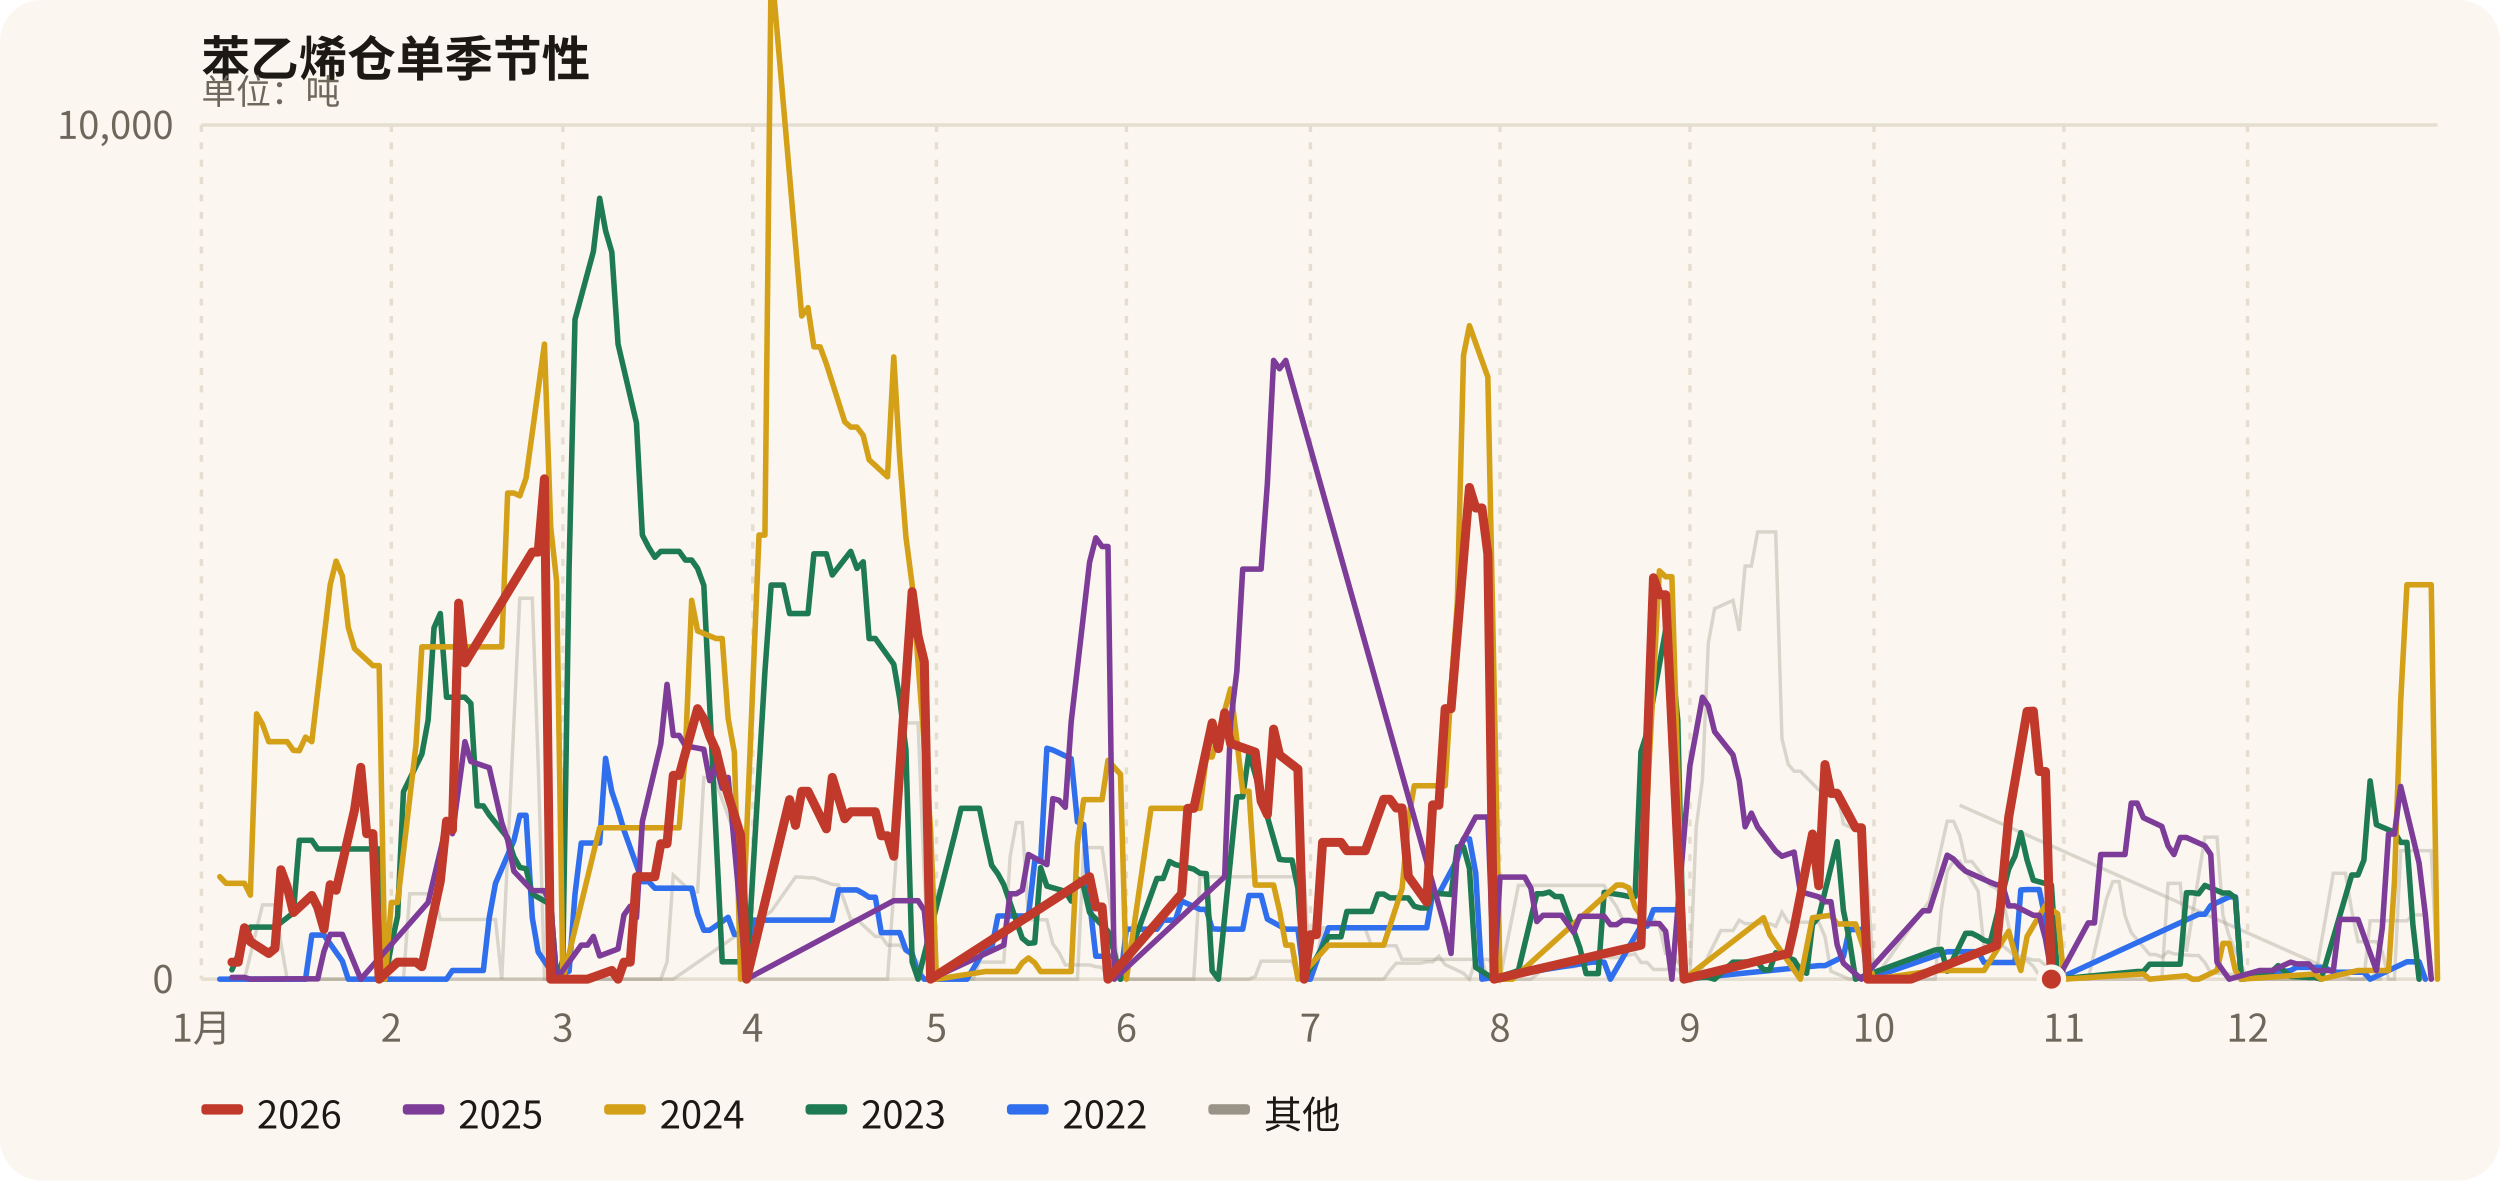
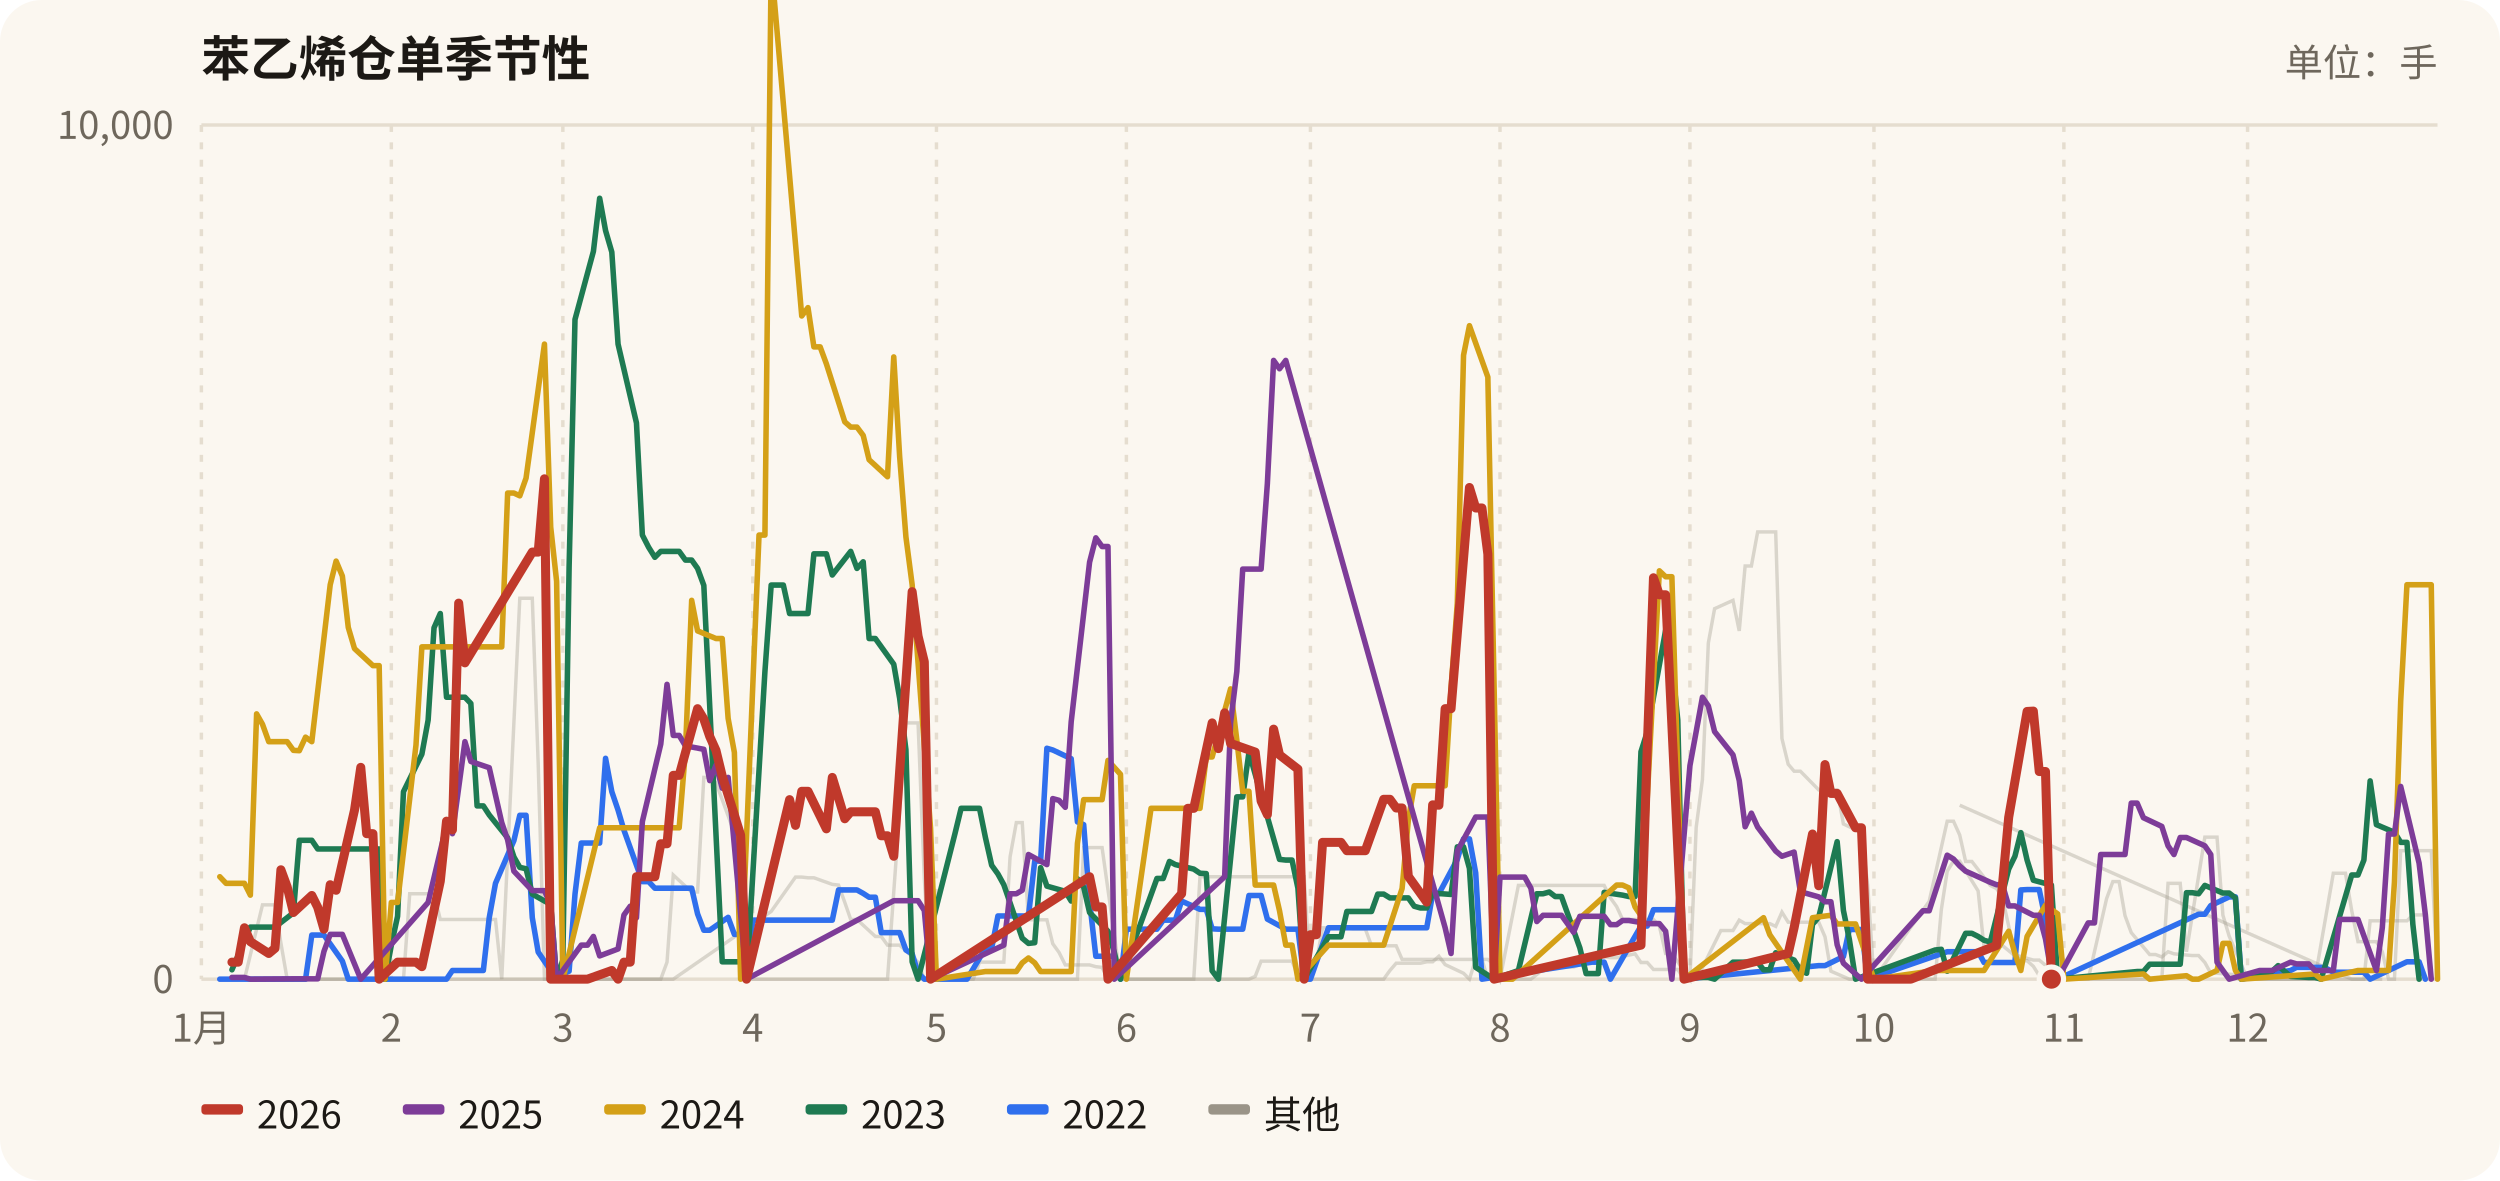
<svg xmlns="http://www.w3.org/2000/svg" viewBox="0 0 720 340" width="100%" height="auto" class="season-svg" role="img" aria-label="苯乙烯仓单季节性">
  <rect x="0" y="0" width="720" height="340" fill="var(--chart-bg,#fbf7f0)" rx="12" />
  <line x1="58" y1="282.0" x2="702" y2="282.0" stroke="var(--chart-grid,#e5ddcf)" stroke-width="1" />
  <text x="50" y="286.0" text-anchor="end" font-size="11" fill="var(--chart-muted,#6e675c)" font-family="Noto Sans CJK SC, Noto Sans SC, sans-serif">0</text>
  <line x1="58" y1="36.0" x2="702" y2="36.0" stroke="var(--chart-grid,#e5ddcf)" stroke-width="1" />
  <text x="50" y="40.0" text-anchor="end" font-size="11" fill="var(--chart-muted,#6e675c)" font-family="Noto Sans CJK SC, Noto Sans SC, sans-serif">10,000</text>
  <line x1="58.0" y1="36" x2="58.0" y2="282" stroke="var(--chart-grid,#e5ddcf)" stroke-width="1" stroke-dasharray="2 3" />
  <text x="58.0" y="300" text-anchor="middle" font-size="11" fill="var(--chart-muted,#6e675c)" font-family="Noto Sans CJK SC, Noto Sans SC, sans-serif">1月</text>
  <line x1="112.7" y1="36" x2="112.7" y2="282" stroke="var(--chart-grid,#e5ddcf)" stroke-width="1" stroke-dasharray="2 3" />
  <text x="112.7" y="300" text-anchor="middle" font-size="11" fill="var(--chart-muted,#6e675c)" font-family="Noto Sans CJK SC, Noto Sans SC, sans-serif">2</text>
  <line x1="162.1" y1="36" x2="162.1" y2="282" stroke="var(--chart-grid,#e5ddcf)" stroke-width="1" stroke-dasharray="2 3" />
  <text x="162.1" y="300" text-anchor="middle" font-size="11" fill="var(--chart-muted,#6e675c)" font-family="Noto Sans CJK SC, Noto Sans SC, sans-serif">3</text>
  <line x1="216.8" y1="36" x2="216.8" y2="282" stroke="var(--chart-grid,#e5ddcf)" stroke-width="1" stroke-dasharray="2 3" />
  <text x="216.8" y="300" text-anchor="middle" font-size="11" fill="var(--chart-muted,#6e675c)" font-family="Noto Sans CJK SC, Noto Sans SC, sans-serif">4</text>
  <line x1="269.7" y1="36" x2="269.7" y2="282" stroke="var(--chart-grid,#e5ddcf)" stroke-width="1" stroke-dasharray="2 3" />
  <text x="269.7" y="300" text-anchor="middle" font-size="11" fill="var(--chart-muted,#6e675c)" font-family="Noto Sans CJK SC, Noto Sans SC, sans-serif">5</text>
  <line x1="324.4" y1="36" x2="324.4" y2="282" stroke="var(--chart-grid,#e5ddcf)" stroke-width="1" stroke-dasharray="2 3" />
  <text x="324.4" y="300" text-anchor="middle" font-size="11" fill="var(--chart-muted,#6e675c)" font-family="Noto Sans CJK SC, Noto Sans SC, sans-serif">6</text>
  <line x1="377.4" y1="36" x2="377.4" y2="282" stroke="var(--chart-grid,#e5ddcf)" stroke-width="1" stroke-dasharray="2 3" />
  <text x="377.4" y="300" text-anchor="middle" font-size="11" fill="var(--chart-muted,#6e675c)" font-family="Noto Sans CJK SC, Noto Sans SC, sans-serif">7</text>
  <line x1="432.0" y1="36" x2="432.0" y2="282" stroke="var(--chart-grid,#e5ddcf)" stroke-width="1" stroke-dasharray="2 3" />
  <text x="432.0" y="300" text-anchor="middle" font-size="11" fill="var(--chart-muted,#6e675c)" font-family="Noto Sans CJK SC, Noto Sans SC, sans-serif">8</text>
  <line x1="486.7" y1="36" x2="486.7" y2="282" stroke="var(--chart-grid,#e5ddcf)" stroke-width="1" stroke-dasharray="2 3" />
  <text x="486.7" y="300" text-anchor="middle" font-size="11" fill="var(--chart-muted,#6e675c)" font-family="Noto Sans CJK SC, Noto Sans SC, sans-serif">9</text>
  <line x1="539.7" y1="36" x2="539.7" y2="282" stroke="var(--chart-grid,#e5ddcf)" stroke-width="1" stroke-dasharray="2 3" />
  <text x="539.7" y="300" text-anchor="middle" font-size="11" fill="var(--chart-muted,#6e675c)" font-family="Noto Sans CJK SC, Noto Sans SC, sans-serif">10</text>
  <line x1="594.4" y1="36" x2="594.4" y2="282" stroke="var(--chart-grid,#e5ddcf)" stroke-width="1" stroke-dasharray="2 3" />
  <text x="594.4" y="300" text-anchor="middle" font-size="11" fill="var(--chart-muted,#6e675c)" font-family="Noto Sans CJK SC, Noto Sans SC, sans-serif">11</text>
  <line x1="647.3" y1="36" x2="647.3" y2="282" stroke="var(--chart-grid,#e5ddcf)" stroke-width="1" stroke-dasharray="2 3" />
  <text x="647.3" y="300" text-anchor="middle" font-size="11" fill="var(--chart-muted,#6e675c)" font-family="Noto Sans CJK SC, Noto Sans SC, sans-serif">12</text>
  <path d="M 564.4,231.9 L 677.3,282.0 L 686.1,282.0" fill="none" stroke="#9a9488" stroke-width="1" opacity="0.35" />
  <path d="M 70.4,282.0 L 82.7,282.0 L 93.3,282.0 L 148.0,282.0 L 153.3,282.0 L 155.0,282.0 L 156.8,282.0 L 169.2,282.0 L 193.9,282.0 L 222.1,262.5 L 229.1,252.6 L 230.9,252.6 L 232.7,252.8 L 234.4,252.8 L 239.7,254.7 L 241.5,254.9 L 243.3,259.9 L 245.0,264.8 L 246.8,264.8 L 252.1,269.7 L 253.8,269.7 L 255.6,272.2 L 257.4,272.2 L 259.1,272.2 L 264.4,277.1 L 266.2,282.0 L 268.0,282.0 L 269.7,282.0 L 280.3,282.0 L 282.1,277.1 L 283.8,277.1 L 289.1,277.1 L 290.9,246.8 L 292.7,236.9 L 294.4,236.9 L 296.2,264.9 L 301.5,264.9 L 303.2,271.8 L 305.0,274.3 L 306.8,277.9 L 308.5,277.9 L 313.8,277.9 L 315.6,278.4 L 317.4,278.6 L 319.1,282.0 L 320.9,282.0 L 326.2,282.0 L 328.0,282.0 L 329.7,282.0 L 331.5,282.0 L 333.2,282.0 L 338.5,282.0 L 340.3,282.0 L 342.1,282.0 L 343.8,282.0 L 345.6,252.5 L 350.9,252.5 L 352.7,252.5 L 354.4,252.5 L 356.2,252.5 L 357.9,252.5 L 363.2,252.5 L 365.0,252.5 L 366.8,252.5 L 375.6,252.5 L 377.4,282.0 L 379.1,277.1 L 380.9,267.2 L 382.6,267.2 L 387.9,267.2 L 389.7,267.5 L 391.5,267.5 L 393.2,267.5 L 395.0,272.4 L 400.3,272.4 L 402.1,272.4 L 403.8,276.3 L 405.6,276.3 L 407.3,276.3 L 412.6,276.3 L 414.4,276.3 L 416.2,276.3 L 417.9,276.3 L 419.7,276.3 L 425.0,276.3 L 426.8,276.3 L 428.5,276.3 L 430.3,277.8 L 432.0,282.0 L 437.3,255.0 L 439.1,255.0 L 440.9,255.0 L 442.6,255.0 L 444.4,255.0 L 449.7,255.0 L 451.5,255.0 L 453.2,255.0 L 455.0,255.0 L 456.8,255.0 L 462.0,255.0 L 463.8,258.6 L 465.6,261.1 L 467.3,264.8 L 469.1,264.8 L 474.4,264.8 L 476.2,264.8 L 477.9,266.7 L 479.7,274.6 L 481.5,274.6 L 486.7,282.0 L 488.5,238.3 L 490.3,224.5 L 492.0,185.2 L 493.8,175.3 L 499.1,172.9 L 500.9,181.7 L 502.6,163.0 L 504.4,163.0 L 506.2,153.2 L 511.4,153.2 L 513.2,212.7 L 515.0,220.1 L 516.7,222.1 L 518.5,222.1 L 523.8,227.5 L 525.6,227.5 L 527.3,227.5 L 529.1,227.5 L 530.9,237.3 L 536.1,239.8 L 537.9,255.0 L 539.7,282.0 L 555.6,259.6 L 560.8,236.5 L 562.6,236.5 L 564.4,240.5 L 566.1,248.1 L 567.9,248.1 L 573.2,255.0 L 575.0,255.9 L 576.7,258.5 L 578.5,266.7 L 580.3,275.0 L 585.6,276.5 L 587.3,276.5 L 589.1,278.0 L 590.8,278.0 L 592.6,282.0 L 597.9,282.0 L 599.7,282.0 L 601.4,282.0 L 603.2,282.0 L 605.0,282.0 L 610.3,282.0 L 612.0,282.0 L 615.5,282.0 L 617.3,282.0 L 622.6,282.0 L 624.4,254.4 L 626.1,254.4 L 627.9,254.4 L 629.7,274.1 L 635.0,241.1 L 636.7,241.1 L 638.5,241.1 L 640.2,263.6 L 642.0,269.6 L 647.3,282.0 L 649.1,282.0 L 650.8,282.0 L 652.6,282.0 L 654.4,282.0 L 659.7,282.0 L 661.4,282.0 L 663.2,282.0 L 664.9,282.0 L 666.7,282.0 L 672.0,251.5 L 673.8,251.5 L 675.5,251.5 L 677.3,262.3 L 679.1,271.2 L 684.4,271.2 L 686.1,274.1 L 687.9,282.0 L 689.6,282.0 L 691.4,245.0 L 696.7,245.0 L 698.5,245.0 L 700.2,245.0 L 702.0,282.0" fill="none" stroke="#9a9488" stroke-width="1" opacity="0.35" />
  <path d="M 63.3,282.0 L 65.1,282.0 L 66.8,282.0 L 70.4,282.0 L 75.6,260.6 L 77.4,260.6 L 79.2,260.6 L 80.9,271.6 L 82.7,282.0 L 88.0,282.0 L 89.8,282.0 L 91.5,282.0 L 93.3,282.0 L 95.1,282.0 L 100.3,282.0 L 102.1,282.0 L 103.9,282.0 L 105.6,282.0 L 107.4,282.0 L 112.7,282.0 L 114.5,282.0 L 116.2,282.0 L 118.0,257.4 L 119.8,257.4 L 125.0,257.4 L 126.8,264.8 L 128.6,264.8 L 142.7,264.8 L 144.5,282.0 L 149.7,172.3 L 151.5,172.3 L 153.3,172.3 L 155.0,220.0 L 156.8,282.0 L 162.1,282.0 L 163.9,282.0 L 165.6,282.0 L 167.4,282.0 L 169.2,282.0 L 174.4,282.0 L 176.2,282.0 L 178.0,282.0 L 179.7,282.0 L 181.5,282.0 L 188.6,282.0 L 190.3,282.0 L 192.1,277.1 L 193.9,252.0 L 199.2,256.9 L 200.9,256.9 L 202.7,223.9 L 204.4,223.9 L 206.2,225.4 L 211.5,239.9 L 213.3,242.4 L 215.0,282.0 L 216.8,282.0 L 218.6,282.0 L 225.6,282.0 L 227.4,282.0 L 229.1,282.0 L 230.9,282.0 L 236.2,282.0 L 238.0,282.0 L 239.7,282.0 L 241.5,282.0 L 243.3,282.0 L 248.6,282.0 L 250.3,282.0 L 252.1,282.0 L 253.8,282.0 L 255.6,282.0 L 260.9,208.2 L 262.7,208.2 L 264.4,208.2 L 266.2,252.9 L 268.0,282.0 L 278.5,282.0 L 285.6,282.0 L 287.4,282.0 L 289.1,282.0 L 290.9,282.0 L 292.7,282.0 L 298.0,282.0 L 299.7,282.0 L 301.5,282.0 L 303.2,282.0 L 305.0,282.0 L 310.3,282.0 L 312.1,244.1 L 313.8,244.1 L 315.6,244.1 L 317.4,244.1 L 322.7,282.0 L 324.4,282.0 L 326.2,282.0 L 328.0,282.0 L 329.7,282.0 L 335.0,282.0 L 336.8,282.0 L 338.5,282.0 L 340.3,282.0 L 342.1,282.0 L 349.1,282.0 L 350.9,282.0 L 352.7,282.0 L 354.4,282.0 L 359.7,282.0 L 361.5,281.2 L 363.2,276.8 L 365.0,276.8 L 366.8,276.8 L 372.1,276.8 L 373.8,281.0 L 375.6,282.0 L 377.4,282.0 L 379.1,282.0 L 384.4,282.0 L 386.2,282.0 L 387.9,282.0 L 389.7,282.0 L 391.5,282.0 L 396.8,282.0 L 398.5,282.0 L 400.3,279.5 L 402.1,277.4 L 403.8,277.4 L 409.1,277.4 L 410.9,277.0 L 412.6,277.0 L 414.4,275.4 L 416.2,277.8 L 421.5,280.3 L 423.2,282.0 L 425.0,276.3 L 426.8,276.3 L 428.5,282.0 L 433.8,282.0 L 435.6,282.0 L 437.3,282.0 L 439.1,282.0 L 440.9,282.0 L 446.2,277.8 L 447.9,277.8 L 449.7,277.8 L 451.5,278.5 L 453.2,278.5 L 458.5,276.5 L 460.3,275.6 L 462.0,275.6 L 463.8,275.8 L 465.6,275.8 L 470.9,274.7 L 472.6,277.2 L 474.4,277.2 L 476.2,279.2 L 477.9,279.2 L 483.2,279.2 L 485.0,282.0 L 486.7,282.0 L 488.5,282.0 L 490.3,278.7 L 495.6,268.0 L 497.3,268.0 L 499.1,268.0 L 500.9,265.0 L 502.6,266.0 L 507.9,266.0 L 509.7,266.0 L 511.4,266.8 L 513.2,262.7 L 515.0,265.6 L 523.8,265.6 L 525.6,269.8 L 527.3,279.7 L 532.6,282.0 L 534.4,282.0 L 536.1,282.0 L 537.9,282.0 L 552.0,282.0 L 557.3,282.0 L 559.1,262.0 L 560.8,250.9 L 562.6,248.0 L 564.4,248.0 L 569.7,256.6 L 571.4,272.8 L 573.2,272.8 L 575.0,273.1 L 576.7,272.3 L 582.0,276.7 L 583.8,276.7 L 585.6,278.3 L 587.3,281.0 L 589.1,282.0 L 594.4,282.0 L 596.1,282.0 L 597.9,282.0 L 599.7,282.0 L 601.4,282.0 L 606.7,258.8 L 608.5,253.9 L 610.3,253.9 L 612.0,263.7 L 613.8,268.6 L 619.1,274.9 L 620.8,274.9 L 622.6,275.6 L 624.4,274.1 L 626.1,274.7 L 631.4,275.2 L 633.2,275.2 L 635.0,277.2 L 636.7,280.3 L 638.5,280.3 L 643.8,280.7 L 645.5,282.0 L 647.3,282.0 L 649.1,282.0 L 650.8,282.0 L 656.1,282.0 L 657.9,282.0 L 659.7,282.0 L 661.4,282.0 L 663.2,282.0 L 668.5,282.0 L 670.2,282.0 L 672.0,282.0 L 673.8,282.0 L 675.5,282.0 L 680.8,282.0 L 682.6,265.2 L 684.4,265.2 L 686.1,265.2 L 687.9,265.2 L 693.2,265.2 L 694.9,263.5 L 696.7,263.5 L 698.5,263.5 L 700.2,282.0" fill="none" stroke="#9a9488" stroke-width="1" opacity="0.35" />
  <path d="M 63.3,282.0 L 65.1,282.0 L 66.8,282.0 L 68.6,282.0 L 73.9,282.0 L 75.6,282.0 L 77.4,282.0 L 79.2,282.0 L 80.9,282.0 L 86.2,282.0 L 88.0,282.0 L 89.8,269.3 L 91.5,269.3 L 93.3,269.3 L 98.6,276.8 L 100.3,282.0 L 102.1,282.0 L 105.6,282.0 L 123.3,282.0 L 125.0,282.0 L 126.8,282.0 L 128.6,282.0 L 130.3,279.5 L 135.6,279.5 L 137.4,279.5 L 139.2,279.5 L 140.9,264.3 L 142.7,254.4 L 148.0,242.1 L 149.7,234.8 L 151.5,234.8 L 153.3,264.3 L 155.0,274.2 L 160.3,282.0 L 162.1,280.5 L 163.9,279.7 L 165.6,257.5 L 167.4,242.8 L 172.7,242.8 L 174.4,218.4 L 176.2,228.0 L 178.0,233.3 L 179.7,239.1 L 185.0,253.9 L 186.8,253.9 L 188.6,255.8 L 190.3,255.8 L 192.1,255.8 L 197.4,255.8 L 199.2,255.8 L 200.9,263.2 L 202.7,267.9 L 204.4,267.9 L 209.7,264.2 L 211.5,269.1 L 213.3,269.1 L 215.0,282.0 L 216.8,265.0 L 225.6,265.0 L 227.4,265.0 L 229.1,265.0 L 234.4,265.0 L 236.2,265.0 L 238.0,265.0 L 239.7,265.0 L 241.5,256.3 L 246.8,256.3 L 248.6,257.3 L 250.3,258.4 L 252.1,258.4 L 253.8,268.6 L 259.1,268.6 L 260.9,273.6 L 262.7,274.7 L 264.4,280.2 L 266.2,282.0 L 276.8,282.0 L 278.5,282.0 L 283.8,273.1 L 285.6,273.1 L 287.4,263.8 L 289.1,263.8 L 290.9,263.8 L 296.2,263.8 L 298.0,248.0 L 299.7,248.0 L 301.5,215.5 L 303.2,216.0 L 308.5,218.5 L 310.3,236.7 L 312.1,237.5 L 313.8,259.6 L 315.6,275.4 L 320.9,275.4 L 322.7,282.0 L 324.4,267.6 L 326.2,267.6 L 333.2,267.6 L 335.0,265.0 L 336.8,265.0 L 338.5,265.0 L 340.3,259.5 L 345.6,261.9 L 347.4,261.9 L 349.1,267.5 L 350.9,267.6 L 352.7,267.6 L 357.9,267.6 L 359.7,257.9 L 361.5,257.9 L 363.2,257.9 L 365.0,264.7 L 370.3,267.6 L 372.1,267.6 L 373.8,267.6 L 375.6,282.0 L 377.4,282.0 L 382.6,267.2 L 384.4,267.2 L 386.2,267.2 L 387.9,267.2 L 389.7,267.2 L 395.0,267.2 L 396.8,267.2 L 398.5,267.2 L 400.3,267.2 L 402.1,267.2 L 407.3,267.2 L 409.1,267.2 L 410.9,267.2 L 412.6,257.4 L 414.4,257.4 L 419.7,247.5 L 421.5,241.6 L 423.2,241.6 L 425.0,251.4 L 426.8,282.0 L 458.5,277.1 L 460.3,277.1 L 462.0,277.1 L 463.8,282.0 L 472.6,266.7 L 474.4,266.7 L 476.2,262.0 L 481.5,262.0 L 483.2,262.0 L 485.0,282.0 L 523.8,278.1 L 525.6,278.1 L 530.9,275.5 L 532.6,267.7 L 534.4,267.7 L 536.1,267.7 L 537.9,282.0 L 560.8,274.1 L 562.6,274.1 L 567.9,274.1 L 569.7,274.1 L 571.4,277.2 L 573.2,277.2 L 575.0,277.2 L 580.3,277.2 L 582.0,256.3 L 583.8,256.2 L 585.6,256.2 L 587.3,256.2 L 592.6,282.0 L 633.2,263.3 L 635.0,263.3 L 636.7,260.8 L 642.0,258.3 L 643.8,258.3 L 645.5,282.0 L 659.7,279.5 L 661.4,278.6 L 666.7,278.6 L 668.5,278.6 L 670.2,279.0 L 672.0,280.0 L 673.8,280.0 L 679.1,280.0 L 680.8,280.0 L 682.6,282.0 L 693.2,277.0 L 694.9,277.0 L 696.7,277.0 L 698.5,282.0" fill="none" stroke="#2f6fed" stroke-width="1.6" stroke-linejoin="round" stroke-linecap="round" />
  <path d="M 66.8,279.3 L 72.1,267.0 L 73.9,267.0 L 75.6,267.0 L 77.4,267.0 L 79.2,267.0 L 84.5,262.9 L 86.2,242.0 L 88.0,242.0 L 89.8,242.0 L 91.5,244.5 L 109.2,244.5 L 110.9,282.0 L 112.7,272.2 L 114.5,263.9 L 116.2,228.0 L 121.5,217.2 L 123.3,207.4 L 125.0,180.8 L 126.8,176.7 L 128.6,200.8 L 133.9,200.8 L 135.6,202.6 L 137.4,232.1 L 139.2,232.1 L 140.9,234.7 L 146.2,241.3 L 148.0,246.8 L 149.7,249.8 L 151.5,250.2 L 153.3,257.5 L 158.6,260.5 L 160.3,282.0 L 162.1,276.5 L 163.9,163.4 L 165.6,92.0 L 170.9,72.4 L 172.7,57.1 L 174.4,66.4 L 176.2,72.6 L 178.0,99.1 L 183.3,121.8 L 185.0,154.1 L 186.8,157.6 L 188.6,160.5 L 190.3,158.8 L 195.6,158.8 L 197.4,161.3 L 199.2,161.3 L 200.9,163.7 L 202.7,168.6 L 208.0,277.0 L 209.7,277.0 L 211.5,277.0 L 213.3,277.0 L 215.0,282.0 L 220.3,193.4 L 222.1,168.5 L 225.6,168.5 L 227.4,176.7 L 232.7,176.7 L 234.4,159.5 L 236.2,159.5 L 238.0,159.5 L 239.7,165.6 L 245.0,158.8 L 246.8,163.7 L 248.6,161.8 L 250.3,183.9 L 252.1,183.9 L 257.4,191.3 L 259.1,201.1 L 260.9,215.9 L 262.7,277.0 L 264.4,282.0 L 275.0,240.2 L 276.8,232.8 L 282.1,232.8 L 283.8,241.2 L 285.6,249.2 L 287.4,251.7 L 289.1,254.8 L 294.4,270.2 L 296.2,271.7 L 298.0,271.5 L 299.7,249.9 L 301.5,255.2 L 306.8,256.7 L 308.5,259.5 L 310.3,253.1 L 312.1,255.5 L 313.8,262.8 L 319.1,268.2 L 320.9,274.2 L 322.7,282.0 L 333.2,253.0 L 335.0,253.0 L 336.8,248.1 L 338.5,249.0 L 343.8,250.3 L 345.6,251.5 L 347.4,251.6 L 349.1,279.6 L 350.9,282.0 L 356.2,229.5 L 357.9,229.5 L 359.7,216.7 L 368.5,247.5 L 370.3,247.7 L 372.1,247.7 L 373.8,255.8 L 375.6,282.0 L 382.6,269.8 L 384.4,269.8 L 386.2,269.8 L 387.9,262.5 L 393.2,262.5 L 395.0,262.5 L 396.8,257.5 L 398.5,257.5 L 400.3,258.6 L 405.6,258.6 L 407.3,261.0 L 409.1,261.5 L 410.9,261.5 L 412.6,257.2 L 417.9,257.6 L 419.7,243.9 L 421.5,243.9 L 423.2,250.1 L 425.0,278.6 L 430.3,282.0 L 437.3,279.5 L 442.6,257.4 L 444.4,257.4 L 446.2,256.9 L 447.9,258.2 L 449.7,258.2 L 455.0,273.0 L 456.8,280.4 L 458.5,280.4 L 460.3,280.4 L 462.0,257.0 L 467.3,257.8 L 469.1,258.2 L 470.9,258.2 L 472.6,216.5 L 474.4,210.8 L 479.7,181.5 L 481.5,190.7 L 483.2,207.4 L 485.0,282.0 L 486.7,281.5 L 492.0,281.5 L 493.8,282.0 L 499.1,277.1 L 504.4,277.1 L 506.2,277.1 L 507.9,279.3 L 509.7,279.3 L 511.4,274.4 L 516.7,276.5 L 518.5,279.4 L 520.3,280.3 L 522.0,266.2 L 523.8,264.1 L 529.1,242.4 L 530.9,262.2 L 532.6,270.5 L 534.4,282.0 L 557.3,273.6 L 559.1,273.4 L 560.8,279.7 L 566.1,268.8 L 567.9,268.8 L 569.7,269.7 L 571.4,270.8 L 573.2,271.3 L 578.5,250.3 L 580.3,246.6 L 582.0,239.8 L 583.8,247.7 L 585.6,253.5 L 590.8,254.9 L 592.6,282.0 L 615.5,279.8 L 617.3,279.8 L 619.1,277.7 L 620.8,277.7 L 622.6,277.7 L 627.9,277.7 L 629.7,257.1 L 631.4,257.1 L 633.2,257.4 L 635.0,255.0 L 640.2,257.2 L 642.0,257.2 L 643.8,258.6 L 645.5,282.0 L 654.4,279.7 L 656.1,278.1 L 657.9,279.7 L 659.7,281.2 L 664.9,281.5 L 666.7,281.5 L 668.5,282.0 L 677.3,252.0 L 679.1,252.0 L 680.8,247.7 L 682.6,224.9 L 684.4,237.5 L 689.6,239.7 L 691.4,242.6 L 693.2,242.6 L 694.9,266.2 L 696.7,282.0" fill="none" stroke="#1e7a52" stroke-width="1.6" stroke-linejoin="round" stroke-linecap="round" />
  <path d="M 63.3,252.5 L 65.1,254.4 L 70.4,254.4 L 72.1,257.8 L 73.9,205.6 L 75.6,208.6 L 77.4,213.6 L 82.7,213.6 L 84.5,216.1 L 86.2,216.2 L 88.0,212.3 L 89.8,213.6 L 95.1,168.4 L 96.8,161.6 L 98.6,165.9 L 100.3,180.7 L 102.1,186.8 L 107.4,191.7 L 109.2,191.7 L 110.9,282.0 L 112.7,259.9 L 114.5,259.9 L 119.8,214.6 L 121.5,186.3 L 123.3,186.3 L 125.0,186.3 L 144.5,186.3 L 146.2,142.0 L 148.0,142.0 L 149.7,142.8 L 151.5,137.7 L 156.8,99.1 L 158.6,151.8 L 160.3,167.4 L 162.1,282.0 L 172.7,238.4 L 174.4,238.4 L 176.2,238.4 L 181.5,238.4 L 183.3,238.4 L 185.0,238.4 L 186.8,238.4 L 188.6,238.4 L 193.9,238.4 L 195.6,238.4 L 197.4,216.3 L 199.2,172.9 L 200.9,181.7 L 206.2,183.9 L 208.0,183.9 L 209.7,206.9 L 211.5,216.7 L 213.3,282.0 L 218.6,154.1 L 220.3,154.1 L 222.1,-10.5 L 230.9,91.0 L 232.7,88.6 L 234.4,99.9 L 236.2,99.9 L 238.0,104.8 L 243.3,121.5 L 245.0,123.0 L 246.8,123.0 L 248.6,125.4 L 250.3,132.4 L 255.6,137.3 L 257.4,102.8 L 259.1,131.5 L 260.9,154.6 L 262.7,168.4 L 268.0,238.5 L 269.7,282.0 L 283.8,279.8 L 285.6,279.8 L 287.4,279.8 L 292.7,279.8 L 294.4,277.3 L 296.2,275.9 L 298.0,277.3 L 299.7,279.8 L 305.0,279.8 L 306.8,279.8 L 308.5,279.8 L 310.3,242.9 L 312.1,230.3 L 317.4,230.3 L 319.1,219.0 L 320.9,221.0 L 322.7,223.0 L 324.4,282.0 L 331.5,232.8 L 333.2,232.8 L 335.0,232.8 L 336.8,232.8 L 343.8,232.8 L 345.6,232.8 L 347.4,218.0 L 349.1,218.0 L 354.4,198.4 L 356.2,213.1 L 357.9,227.9 L 359.7,227.9 L 361.5,254.9 L 366.8,254.9 L 368.5,262.3 L 370.3,272.2 L 372.1,272.2 L 373.8,282.0 L 382.6,272.2 L 384.4,272.2 L 386.2,272.2 L 391.5,272.2 L 393.2,272.2 L 395.0,272.2 L 396.8,272.2 L 398.5,272.2 L 403.8,255.9 L 405.6,236.2 L 407.3,226.3 L 409.1,226.3 L 410.9,226.3 L 416.2,226.3 L 417.9,198.3 L 419.7,173.7 L 421.5,102.3 L 423.2,93.8 L 428.5,108.6 L 432.0,282.0 L 435.6,282.0 L 465.6,254.9 L 467.3,254.9 L 469.1,255.7 L 470.9,261.2 L 472.6,263.7 L 477.9,164.4 L 479.7,166.1 L 481.5,166.1 L 485.0,282.0 L 507.9,264.3 L 509.7,269.2 L 518.5,282.0 L 522.0,264.3 L 527.3,263.6 L 529.1,266.1 L 530.9,266.1 L 534.4,266.1 L 539.7,282.0 L 557.3,279.5 L 559.1,279.5 L 564.4,279.5 L 566.1,279.5 L 567.9,279.5 L 569.7,279.5 L 571.4,279.5 L 578.5,268.2 L 580.3,274.6 L 582.0,279.5 L 583.8,269.7 L 589.1,260.7 L 592.6,263.2 L 594.4,282.0 L 617.3,280.5 L 619.1,282.0 L 629.7,281.0 L 631.4,282.0 L 633.2,282.0 L 638.5,279.5 L 640.2,271.7 L 642.0,271.7 L 643.8,279.5 L 645.5,282.0 L 666.7,280.5 L 668.5,282.0 L 679.1,279.5 L 680.8,279.5 L 682.6,279.5 L 687.9,279.5 L 689.6,254.0 L 691.4,201.9 L 693.2,168.4 L 694.9,168.4 L 700.2,168.4 L 702.0,282.0" fill="none" stroke="#d4a017" stroke-width="1.6" stroke-linejoin="round" stroke-linecap="round" />
  <path d="M 66.8,281.5 L 68.6,281.5 L 70.4,281.5 L 72.1,282.0 L 86.2,281.9 L 91.5,281.9 L 93.3,274.0 L 95.1,269.1 L 96.8,269.1 L 98.6,269.1 L 103.9,282.0 L 123.3,259.9 L 128.6,237.6 L 130.3,240.1 L 133.9,213.6 L 135.6,219.3 L 140.9,221.1 L 144.5,236.9 L 146.2,241.9 L 148.0,250.9 L 153.3,256.5 L 155.0,256.5 L 156.8,256.5 L 158.6,260.7 L 160.3,282.0 L 167.4,272.2 L 169.2,272.2 L 170.9,269.7 L 172.7,275.3 L 178.0,273.3 L 179.7,263.5 L 181.5,261.0 L 183.3,264.3 L 185.0,236.6 L 190.3,214.3 L 192.1,197.1 L 193.9,211.8 L 195.6,211.8 L 197.4,214.8 L 202.7,215.8 L 204.4,224.8 L 206.2,220.4 L 208.0,227.0 L 209.7,223.9 L 215.0,282.0 L 257.4,259.4 L 259.1,259.4 L 264.4,259.4 L 266.2,262.2 L 268.0,282.0 L 289.1,272.2 L 290.9,257.4 L 292.7,257.4 L 294.4,256.4 L 296.2,246.1 L 301.5,249.0 L 303.2,230.0 L 305.0,230.5 L 306.8,232.5 L 308.5,207.9 L 313.8,161.9 L 315.6,154.9 L 317.4,157.4 L 319.1,157.4 L 320.9,282.0 L 352.7,252.5 L 354.4,208.2 L 356.2,193.4 L 357.9,163.9 L 363.2,163.9 L 365.0,139.3 L 366.8,103.8 L 368.5,106.2 L 370.3,103.8 L 416.2,267.2 L 417.9,274.6 L 419.7,245.1 L 425.0,235.3 L 426.8,235.3 L 428.5,235.3 L 430.3,282.0 L 432.0,252.6 L 437.3,252.6 L 439.1,252.6 L 440.9,255.8 L 442.6,265.4 L 444.4,263.6 L 449.7,263.6 L 451.5,266.1 L 453.2,268.5 L 455.0,263.9 L 456.8,263.9 L 462.0,263.9 L 463.8,266.3 L 465.6,266.3 L 467.3,265.1 L 469.1,265.1 L 474.4,266.0 L 476.2,266.0 L 477.9,266.0 L 479.7,268.2 L 481.5,282.0 L 486.7,220.5 L 488.5,210.7 L 490.3,200.8 L 492.0,203.3 L 493.8,210.7 L 499.1,217.4 L 500.9,224.8 L 502.6,238.1 L 504.4,234.2 L 506.2,238.2 L 511.4,245.1 L 513.2,246.6 L 516.7,245.4 L 518.5,256.8 L 523.8,258.3 L 525.6,259.7 L 527.3,259.7 L 529.1,272.1 L 530.9,277.4 L 536.1,282.0 L 553.8,262.3 L 555.6,262.3 L 560.8,246.3 L 562.6,247.4 L 564.4,249.4 L 566.1,250.9 L 567.9,251.7 L 573.2,254.1 L 575.0,254.8 L 576.7,254.8 L 578.5,260.9 L 580.3,260.9 L 585.6,263.6 L 587.3,263.6 L 589.1,270.4 L 590.8,280.2 L 592.6,282.0 L 601.4,265.8 L 603.2,265.8 L 605.0,246.1 L 610.3,246.1 L 612.0,246.1 L 613.8,231.3 L 615.5,231.3 L 617.3,235.5 L 622.6,238.0 L 624.4,243.6 L 626.1,246.1 L 627.9,241.2 L 629.7,241.2 L 635.0,243.6 L 636.7,246.1 L 638.5,277.1 L 640.2,279.5 L 642.0,282.0 L 650.8,279.5 L 652.6,279.5 L 654.4,279.5 L 659.7,277.1 L 661.4,277.6 L 663.2,277.6 L 664.9,277.6 L 666.7,279.5 L 672.0,279.5 L 673.8,264.8 L 675.5,264.8 L 677.3,264.8 L 679.1,264.8 L 684.4,279.5 L 686.1,267.2 L 687.9,240.2 L 689.6,240.2 L 691.4,226.5 L 696.7,248.6 L 698.5,263.4 L 700.2,282.0" fill="none" stroke="#7d3c98" stroke-width="1.6" stroke-linejoin="round" stroke-linecap="round" />
  <path d="M 66.8,277.1 L 68.6,277.1 L 70.4,267.2 L 72.1,271.2 L 77.4,274.6 L 79.2,273.1 L 80.9,250.5 L 82.7,255.4 L 84.5,262.8 L 89.8,257.9 L 91.5,261.3 L 93.3,267.6 L 95.1,254.8 L 96.8,256.4 L 102.1,233.3 L 103.9,221.0 L 105.6,240.1 L 107.4,240.1 L 109.2,282.0 L 114.5,277.1 L 116.2,277.1 L 118.0,277.1 L 119.8,277.1 L 121.5,278.4 L 126.8,253.8 L 128.6,236.5 L 130.3,239.0 L 132.1,173.7 L 133.9,190.9 L 153.3,159.0 L 155.0,159.0 L 156.8,137.9 L 158.6,282.0 L 169.2,282.0 L 176.2,279.5 L 178.0,282.0 L 179.7,277.1 L 181.5,277.1 L 183.3,252.5 L 188.6,252.5 L 190.3,243.0 L 192.1,243.0 L 193.9,223.3 L 195.6,223.3 L 200.9,204.1 L 202.7,207.1 L 204.4,212.1 L 206.2,216.1 L 208.0,223.5 L 213.3,240.5 L 215.0,282.0 L 227.4,230.3 L 229.1,237.7 L 230.9,227.9 L 232.7,227.9 L 238.0,238.7 L 239.7,223.9 L 241.5,229.8 L 243.3,235.8 L 245.0,233.8 L 250.3,233.8 L 252.1,233.8 L 253.8,240.7 L 255.6,240.7 L 257.4,246.6 L 262.7,170.4 L 264.4,183.2 L 266.2,190.6 L 268.0,282.0 L 313.8,252.5 L 315.6,261.2 L 317.4,261.2 L 319.1,282.0 L 340.3,257.4 L 342.1,232.8 L 343.8,232.8 L 349.1,208.2 L 350.9,215.6 L 352.7,205.3 L 354.4,214.1 L 361.5,216.6 L 363.2,230.7 L 365.0,234.6 L 366.8,210.0 L 368.5,217.4 L 373.8,221.5 L 375.6,282.0 L 377.4,269.2 L 379.1,269.2 L 380.9,242.6 L 386.2,242.6 L 387.9,245.0 L 389.7,245.0 L 391.5,245.0 L 393.2,245.0 L 398.5,230.2 L 400.3,230.2 L 402.1,232.7 L 403.8,232.7 L 405.6,252.4 L 410.9,259.8 L 412.6,231.8 L 414.4,231.9 L 416.2,204.1 L 417.9,204.1 L 423.2,140.4 L 425.0,146.3 L 426.8,146.3 L 428.5,159.6 L 430.3,282.0 L 472.6,272.2 L 474.4,215.6 L 476.2,166.4 L 477.9,171.3 L 479.7,171.3 L 485.0,282.0 L 515.0,274.6 L 516.7,267.2 L 522.0,240.2 L 523.8,255.1 L 525.6,220.2 L 527.3,228.5 L 529.1,228.5 L 534.4,238.4 L 536.1,238.4 L 537.9,282.0 L 539.7,282.0 L 541.4,282.0 L 546.7,282.0 L 548.5,282.0 L 550.3,282.0 L 575.0,272.3 L 576.7,254.9 L 578.5,235.4 L 583.8,204.9 L 585.6,204.8 L 587.3,222.2 L 589.1,222.2 L 590.8,282.0" fill="none" stroke="#c0392b" stroke-width="2.6" stroke-linejoin="round" stroke-linecap="round" />
  <circle cx="590.8" cy="282.0" r="3.5" fill="#c0392b" stroke="var(--chart-bg,#fbf7f0)" stroke-width="1.5" />
  <text x="58" y="22" font-size="14" font-weight="650" fill="var(--chart-ink,#1c1915)" font-family="Noto Sans CJK SC, Noto Sans SC, sans-serif">苯乙烯仓单季节性</text>
-   <text x="58" y="30" font-size="10" fill="var(--chart-muted,#6e675c)" font-family="Noto Sans CJK SC, Noto Sans SC, sans-serif">单位：吨</text>
+   <text x="702" y="22" text-anchor="end" font-size="11" fill="var(--chart-muted,#6e675c)" font-family="Noto Sans CJK SC, Noto Sans SC, sans-serif">单位：手</text>
  <rect x="58" y="318" width="12" height="3" rx="1" fill="#c0392b" />
  <text x="74" y="325" font-size="11" fill="var(--chart-ink,#1c1915)" font-family="Noto Sans CJK SC, Noto Sans SC, sans-serif">2026</text>
  <rect x="116" y="318" width="12" height="3" rx="1" fill="#7d3c98" />
  <text x="132" y="325" font-size="11" fill="var(--chart-ink,#1c1915)" font-family="Noto Sans CJK SC, Noto Sans SC, sans-serif">2025</text>
  <rect x="174" y="318" width="12" height="3" rx="1" fill="#d4a017" />
  <text x="190" y="325" font-size="11" fill="var(--chart-ink,#1c1915)" font-family="Noto Sans CJK SC, Noto Sans SC, sans-serif">2024</text>
  <rect x="232" y="318" width="12" height="3" rx="1" fill="#1e7a52" />
  <text x="248" y="325" font-size="11" fill="var(--chart-ink,#1c1915)" font-family="Noto Sans CJK SC, Noto Sans SC, sans-serif">2023</text>
  <rect x="290" y="318" width="12" height="3" rx="1" fill="#2f6fed" />
  <text x="306" y="325" font-size="11" fill="var(--chart-ink,#1c1915)" font-family="Noto Sans CJK SC, Noto Sans SC, sans-serif">2022</text>
  <rect x="348" y="318" width="12" height="3" rx="1" fill="#9a9488" />
  <text x="364" y="325" font-size="11" fill="var(--chart-ink,#1c1915)" font-family="Noto Sans CJK SC, Noto Sans SC, sans-serif">其他</text>
</svg>
